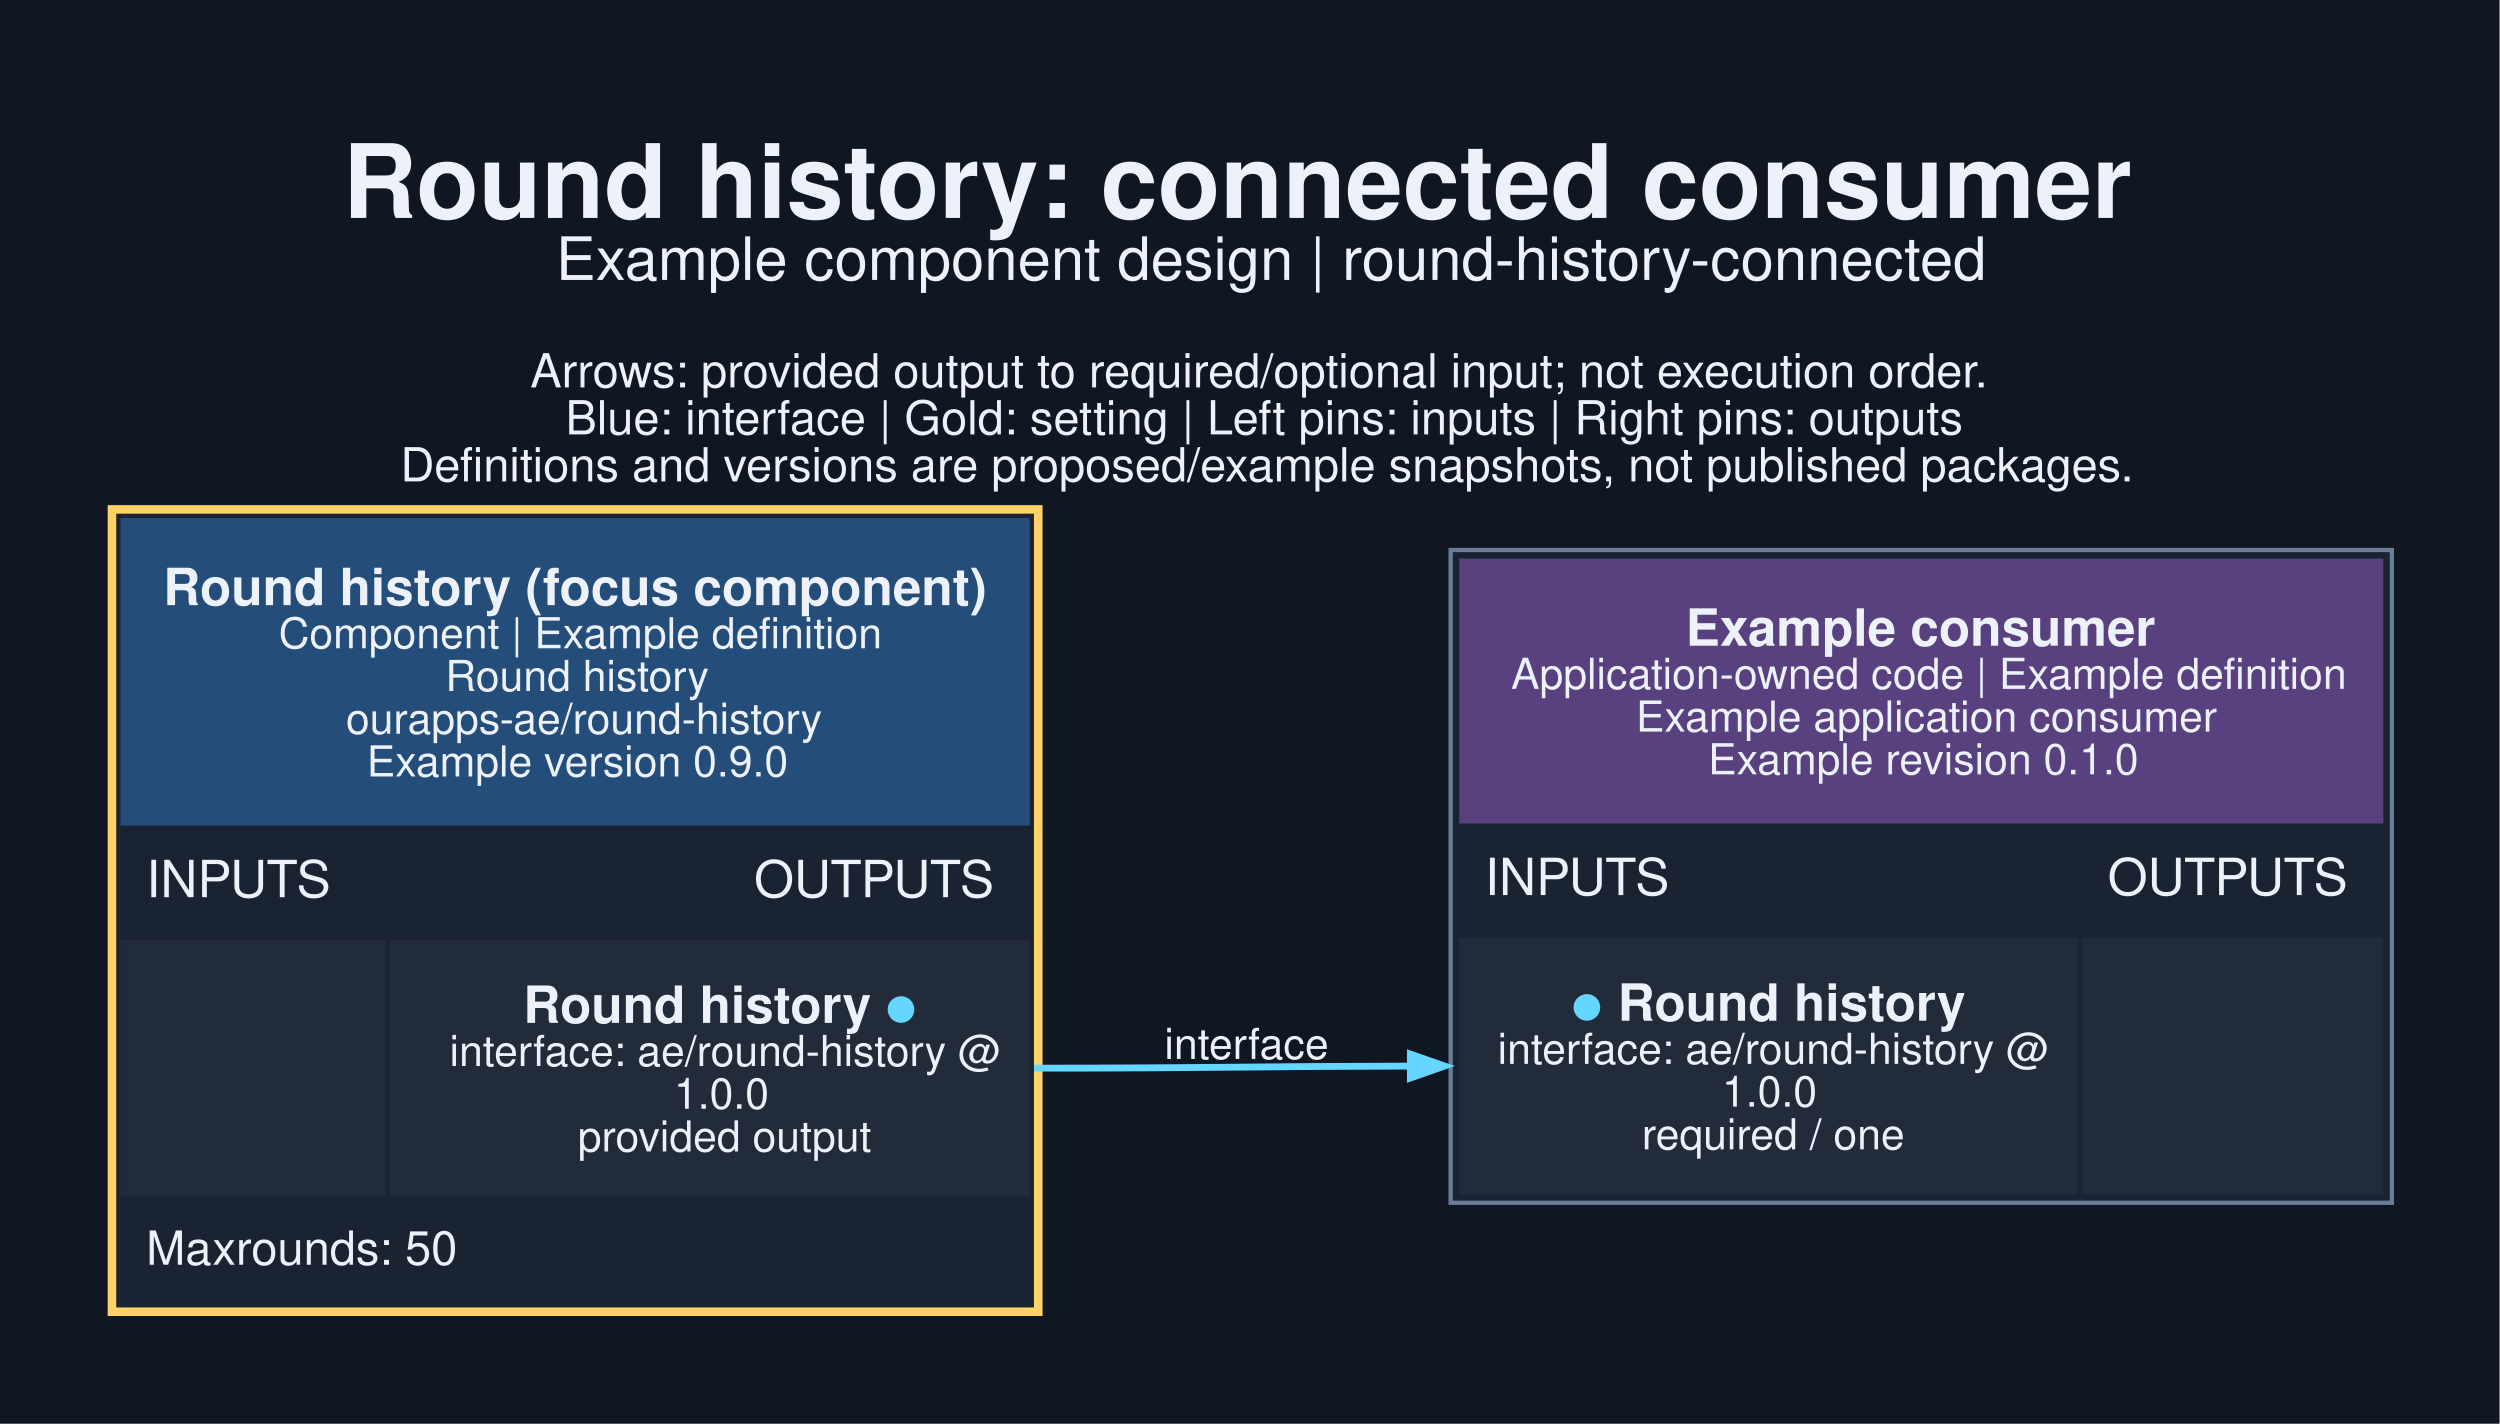
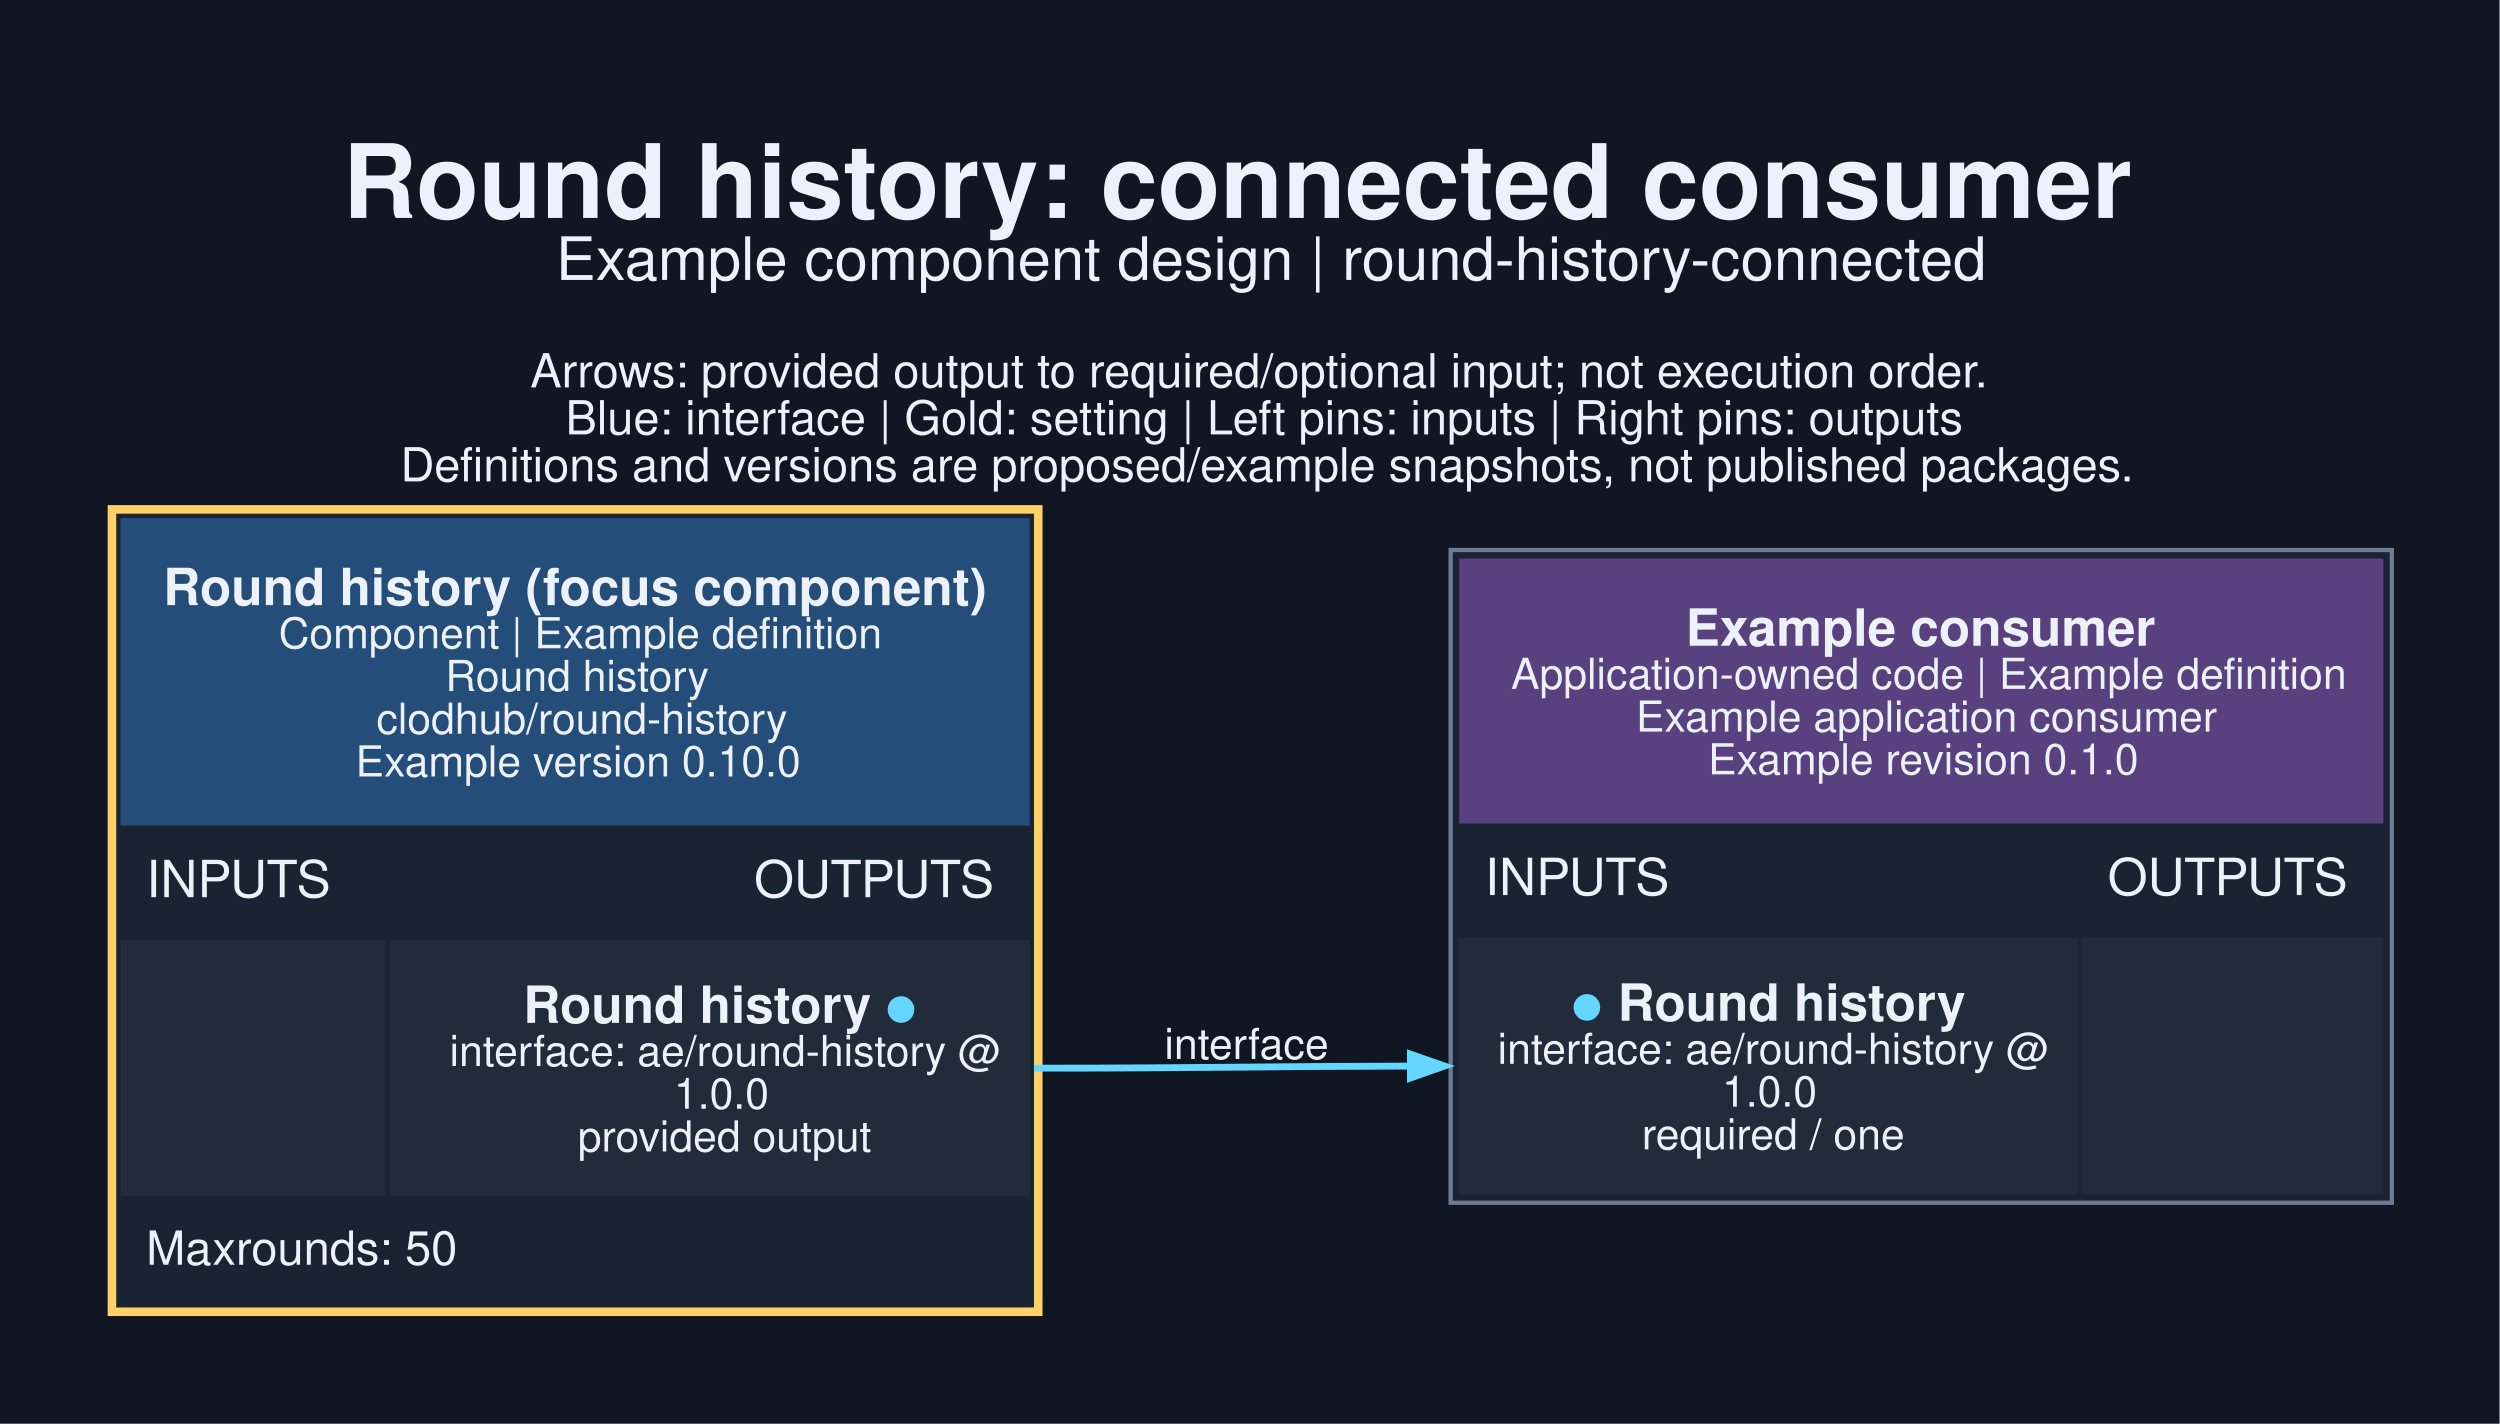
<svg xmlns="http://www.w3.org/2000/svg" width="780pt" height="444pt" viewBox="0.00 0.00 780.00 444.00">
  <g id="graph0" class="graph" transform="scale(1.33333 1.33333) rotate(0) translate(25.2 307.95)">
    <polygon fill="#101722" stroke="none" points="-25.2,25.2 -25.2,-307.95 559.7,-307.95 559.7,25.2 -25.2,25.2" />
    <text xml:space="preserve" text-anchor="start" x="55" y="-256.95" font-family="Helvetica,sans-Serif" font-weight="bold" font-size="24.00" fill="#edf2fa">Round history: connected consumer</text>
    <text xml:space="preserve" text-anchor="start" x="104.88" y="-242.45" font-family="Helvetica,sans-Serif" font-size="14.00" fill="#edf2fa">Example component design | round-history-connected</text>
    <text xml:space="preserve" text-anchor="start" x="98.88" y="-217.3" font-family="Helvetica,sans-Serif" font-size="11.00" fill="#edf2fa">Arrows: provided output to required/optional input; not execution order.</text>
    <text xml:space="preserve" text-anchor="start" x="107.12" y="-206.3" font-family="Helvetica,sans-Serif" font-size="11.00" fill="#edf2fa">Blue: interface | Gold: setting | Left pins: inputs | Right pins: outputs</text>
    <text xml:space="preserve" text-anchor="start" x="68.5" y="-195.3" font-family="Helvetica,sans-Serif" font-size="11.00" fill="#edf2fa">Definitions and versions are proposed/example snapshots, not published packages.</text>
    <g id="node1" class="node">
      <polygon fill="#1a2332" stroke="none" points="0,0 0,-189.75 218.75,-189.75 218.75,0 0,0" />
      <polygon fill="#254d79" stroke="none" points="3,-114.75 3,-186.75 215.75,-186.75 215.75,-114.75 3,-114.75" />
      <text xml:space="preserve" text-anchor="start" x="13" y="-166.35" font-family="Helvetica,sans-Serif" font-weight="bold" font-size="12.00" fill="#edf2fa">Round history (focus component)</text>
      <text xml:space="preserve" text-anchor="start" x="40" y="-156.25" font-family="Helvetica,sans-Serif" font-size="10.00" fill="#edf2fa">Component | Example definition</text>
      <text xml:space="preserve" text-anchor="start" x="79" y="-146.25" font-family="Helvetica,sans-Serif" font-size="10.00" fill="#edf2fa">Round history</text>
-       <text xml:space="preserve" text-anchor="start" x="55.75" y="-136.25" font-family="Helvetica,sans-Serif" font-size="10.00" fill="#edf2fa">ourapps-ae/round-history</text>
-       <text xml:space="preserve" text-anchor="start" x="60.62" y="-126.25" font-family="Helvetica,sans-Serif" font-size="10.00" fill="#edf2fa">Example version 0.9.0</text>
+       <text xml:space="preserve" text-anchor="start" x="62.88" y="-136.25" font-family="Helvetica,sans-Serif" font-size="10.00" fill="#edf2fa">clodhub/round-history</text>
+       <text xml:space="preserve" text-anchor="start" x="58" y="-126.25" font-family="Helvetica,sans-Serif" font-size="10.00" fill="#edf2fa">Example version 0.10.0</text>
      <text xml:space="preserve" text-anchor="start" x="9" y="-98" font-family="Helvetica,sans-Serif" font-size="12.00" fill="#edf2fa">INPUTS</text>
      <text xml:space="preserve" text-anchor="start" x="151.25" y="-98" font-family="Helvetica,sans-Serif" font-size="12.00" fill="#edf2fa">OUTPUTS</text>
      <polygon fill="#222b3a" stroke="none" points="3,-28 3,-88 65,-88 65,-28 3,-28" />
      <polygon fill="#222b3a" stroke="none" points="66,-28 66,-88 215.75,-88 215.75,-28 66,-28" />
      <text xml:space="preserve" text-anchor="start" x="97.25" y="-68.6" font-family="Helvetica,sans-Serif" font-weight="bold" font-size="12.00" fill="#edf2fa">Round history </text>
      <text xml:space="preserve" text-anchor="start" x="182" y="-68.6" font-family="Helvetica,sans-Serif" font-weight="bold" font-size="12.00" fill="#65d6ff">●</text>
      <text xml:space="preserve" text-anchor="start" x="80" y="-58.5" font-family="Helvetica,sans-Serif" font-size="10.00" fill="#edf2fa">interface: ae/round-history @</text>
      <text xml:space="preserve" text-anchor="start" x="132.5" y="-48.5" font-family="Helvetica,sans-Serif" font-size="10.00" fill="#edf2fa">1.0.0</text>
      <text xml:space="preserve" text-anchor="start" x="110" y="-38.5" font-family="Helvetica,sans-Serif" font-size="10.00" fill="#edf2fa">provided output</text>
      <text xml:space="preserve" text-anchor="start" x="9" y="-12" font-family="Helvetica,sans-Serif" font-size="11.00" fill="#edf2fa">Maxrounds: 50</text>
      <polygon fill="none" stroke="#ffd166" stroke-width="2" points="1,-1 1,-188.75 217.75,-188.75 217.75,-1 1,-1" />
    </g>
    <g id="node2" class="node">
      <polygon fill="#1a2332" stroke="none" points="314.25,-26.5 314.25,-179.25 534.5,-179.25 534.5,-26.5 314.25,-26.5" />
      <polygon fill="#594180" stroke="none" points="316.25,-115.25 316.25,-177.25 532.5,-177.25 532.5,-115.25 316.25,-115.25" />
      <text xml:space="preserve" text-anchor="start" x="369.25" y="-156.85" font-family="Helvetica,sans-Serif" font-weight="bold" font-size="12.00" fill="#edf2fa">Example consumer</text>
      <text xml:space="preserve" text-anchor="start" x="328.38" y="-146.75" font-family="Helvetica,sans-Serif" font-size="10.00" fill="#edf2fa">Application-owned code | Example definition</text>
      <text xml:space="preserve" text-anchor="start" x="357.62" y="-136.75" font-family="Helvetica,sans-Serif" font-size="10.00" fill="#edf2fa">Example application consumer</text>
      <text xml:space="preserve" text-anchor="start" x="374.5" y="-126.75" font-family="Helvetica,sans-Serif" font-size="10.00" fill="#edf2fa">Example revision 0.1.0</text>
      <text xml:space="preserve" text-anchor="start" x="322.25" y="-98.5" font-family="Helvetica,sans-Serif" font-size="12.00" fill="#edf2fa">INPUTS</text>
      <text xml:space="preserve" text-anchor="start" x="468" y="-98.5" font-family="Helvetica,sans-Serif" font-size="12.00" fill="#edf2fa">OUTPUTS</text>
      <polygon fill="#222b3a" stroke="none" points="316.25,-28.5 316.25,-88.5 461,-88.5 461,-28.5 316.25,-28.5" />
      <text xml:space="preserve" text-anchor="start" x="342.5" y="-69.1" font-family="Helvetica,sans-Serif" font-weight="bold" font-size="12.00" fill="#65d6ff">●</text>
      <text xml:space="preserve" text-anchor="start" x="350" y="-69.1" font-family="Helvetica,sans-Serif" font-weight="bold" font-size="12.00" fill="#edf2fa"> Round history</text>
      <text xml:space="preserve" text-anchor="start" x="325.25" y="-59" font-family="Helvetica,sans-Serif" font-size="10.00" fill="#edf2fa">interface: ae/round-history @</text>
      <text xml:space="preserve" text-anchor="start" x="377.75" y="-49" font-family="Helvetica,sans-Serif" font-size="10.00" fill="#edf2fa">1.0.0</text>
      <text xml:space="preserve" text-anchor="start" x="359" y="-39" font-family="Helvetica,sans-Serif" font-size="10.00" fill="#edf2fa">required / one</text>
      <polygon fill="#222b3a" stroke="none" points="462,-28.5 462,-88.5 532.5,-88.5 532.5,-28.5 462,-28.5" />
      <polygon fill="none" stroke="#6b7d95" points="314.25,-26.5 314.25,-179.25 534.5,-179.25 534.5,-26.5 314.25,-26.5" />
    </g>
    <g id="edge1" class="edge">
      <path fill="none" stroke="#65d6ff" stroke-width="1.6" d="M216.75,-58C256.94,-58 269.46,-58.42 305.1,-58.49" />
      <polygon fill="#65d6ff" stroke="#65d6ff" stroke-width="1.6" points="304.83,-61.29 312.83,-58.5 304.83,-55.69 304.83,-61.29" />
      <text xml:space="preserve" text-anchor="middle" x="266.5" y="-60.15" font-family="Helvetica,sans-Serif" font-size="10.00" fill="#edf2fa">interface</text>
    </g>
  </g>
</svg>
